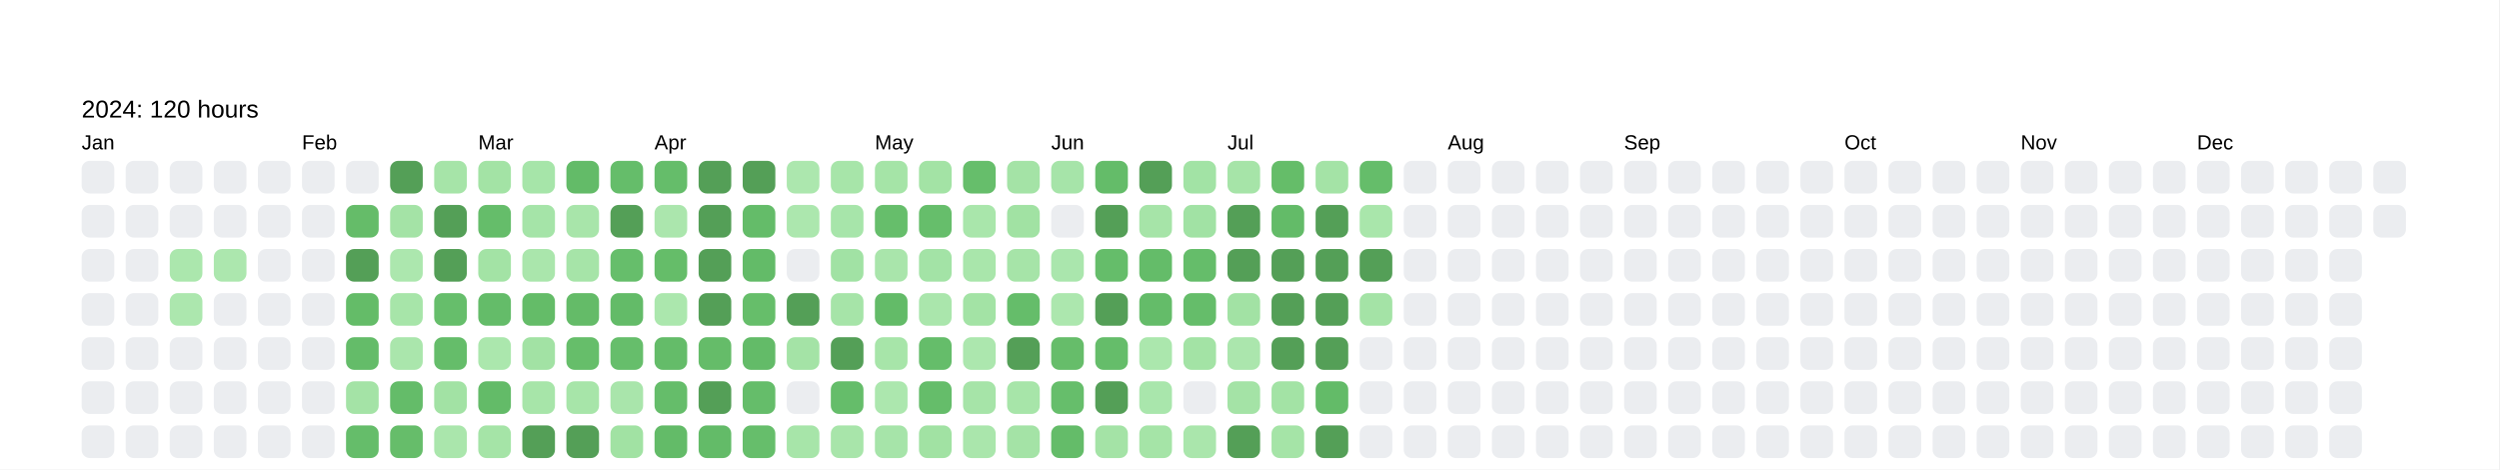
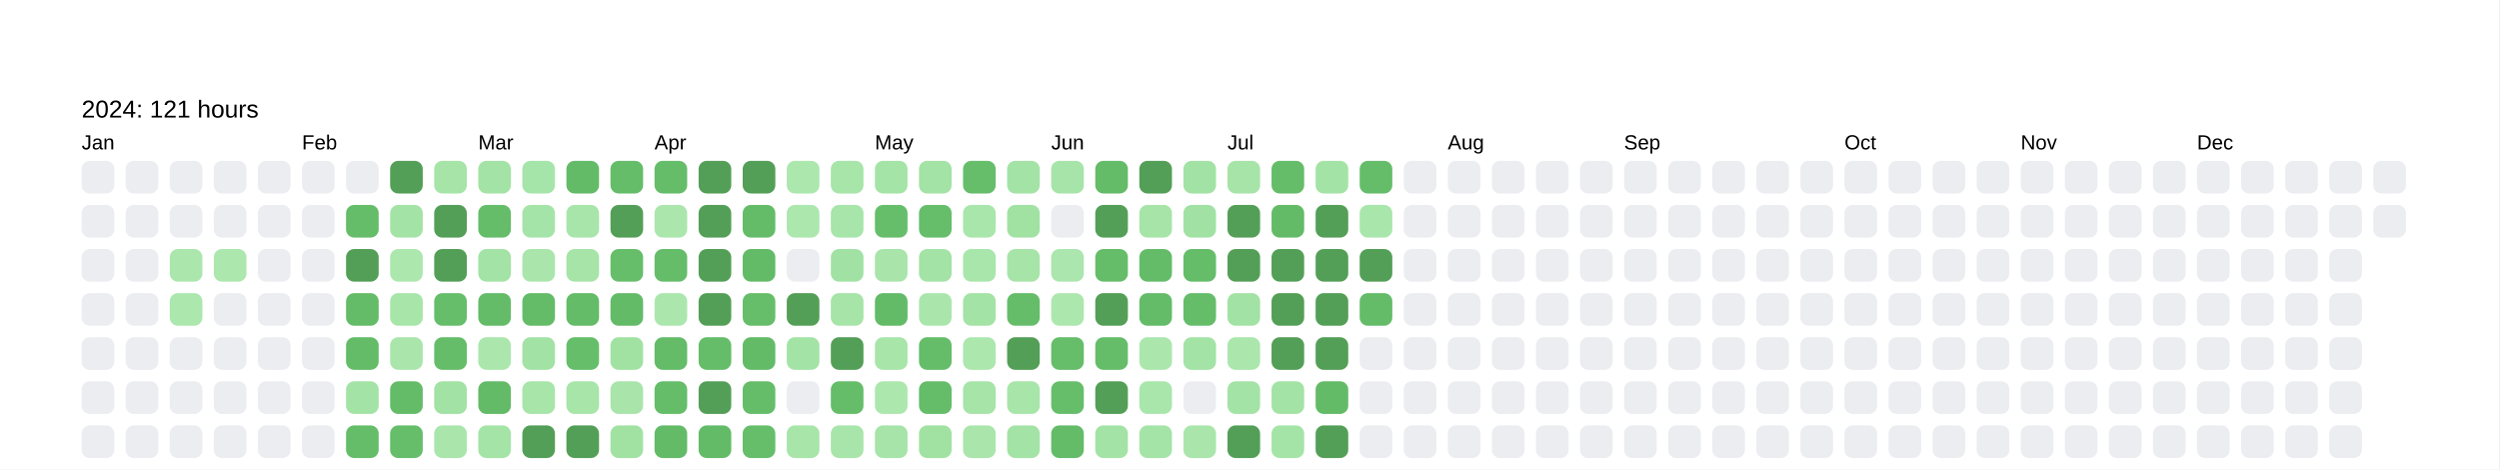
<svg xmlns="http://www.w3.org/2000/svg" baseProfile="full" height="57.5mm" version="1.1" viewBox="0,0,306.2,57.5" width="306.2mm">
  <defs />
  <rect fill="#FFFFFF" height="57.5" width="306.2" x="0" y="0" />
  <text fill="#000000" style="font-size:6px; font-family:Arial; font-weight:bold;" x="10" y="10" />
-   <text fill="#000000" style="font-size:3px; font-family:Arial;" x="10" y="14.4">2024: 120 hours</text>
+   <text fill="#000000" style="font-size:3px; font-family:Arial;" x="10" y="14.4">2024: 121 hours</text>
  <text fill="#000000" style="font-size:2.5px; font-family:Arial" x="10" y="18.3">Jan</text>
  <rect fill="#EBEDF0" height="4" rx="1" ry="1" width="4" x="10" y="19.7" />
  <rect fill="#EBEDF0" height="4" rx="1" ry="1" width="4" x="10" y="25.1" />
  <rect fill="#EBEDF0" height="4" rx="1" ry="1" width="4" x="10" y="30.5" />
  <rect fill="#EBEDF0" height="4" rx="1" ry="1" width="4" x="10" y="35.9" />
  <rect fill="#EBEDF0" height="4" rx="1" ry="1" width="4" x="10" y="41.3" />
  <rect fill="#EBEDF0" height="4" rx="1" ry="1" width="4" x="10" y="46.7" />
  <rect fill="#EBEDF0" height="4" rx="1" ry="1" width="4" x="10" y="52.1" />
  <rect fill="#EBEDF0" height="4" rx="1" ry="1" width="4" x="15.4" y="19.7" />
  <rect fill="#EBEDF0" height="4" rx="1" ry="1" width="4" x="15.4" y="25.1" />
  <rect fill="#EBEDF0" height="4" rx="1" ry="1" width="4" x="15.4" y="30.5" />
  <rect fill="#EBEDF0" height="4" rx="1" ry="1" width="4" x="15.4" y="35.9" />
  <rect fill="#EBEDF0" height="4" rx="1" ry="1" width="4" x="15.4" y="41.3" />
  <rect fill="#EBEDF0" height="4" rx="1" ry="1" width="4" x="15.4" y="46.7" />
  <rect fill="#EBEDF0" height="4" rx="1" ry="1" width="4" x="15.4" y="52.1" />
  <rect fill="#EBEDF0" height="4" rx="1" ry="1" width="4" x="20.8" y="19.7" />
  <rect fill="#EBEDF0" height="4" rx="1" ry="1" width="4" x="20.8" y="25.1" />
  <rect fill="#abe7ad" height="4" rx="1" ry="1" width="4" x="20.8" y="30.5" />
  <rect fill="#ace7ae" height="4" rx="1" ry="1" width="4" x="20.8" y="35.9" />
  <rect fill="#EBEDF0" height="4" rx="1" ry="1" width="4" x="20.8" y="41.3" />
  <rect fill="#EBEDF0" height="4" rx="1" ry="1" width="4" x="20.8" y="46.7" />
  <rect fill="#EBEDF0" height="4" rx="1" ry="1" width="4" x="20.8" y="52.1" />
  <rect fill="#EBEDF0" height="4" rx="1" ry="1" width="4" x="26.2" y="19.7" />
  <rect fill="#EBEDF0" height="4" rx="1" ry="1" width="4" x="26.2" y="25.1" />
  <rect fill="#ace7ae" height="4" rx="1" ry="1" width="4" x="26.2" y="30.5" />
  <rect fill="#EBEDF0" height="4" rx="1" ry="1" width="4" x="26.2" y="35.9" />
  <rect fill="#EBEDF0" height="4" rx="1" ry="1" width="4" x="26.2" y="41.3" />
  <rect fill="#EBEDF0" height="4" rx="1" ry="1" width="4" x="26.2" y="46.7" />
  <rect fill="#EBEDF0" height="4" rx="1" ry="1" width="4" x="26.2" y="52.1" />
  <rect fill="#EBEDF0" height="4" rx="1" ry="1" width="4" x="31.6" y="19.7" />
  <rect fill="#EBEDF0" height="4" rx="1" ry="1" width="4" x="31.6" y="25.1" />
  <rect fill="#EBEDF0" height="4" rx="1" ry="1" width="4" x="31.6" y="30.5" />
  <rect fill="#EBEDF0" height="4" rx="1" ry="1" width="4" x="31.6" y="35.9" />
  <rect fill="#EBEDF0" height="4" rx="1" ry="1" width="4" x="31.6" y="41.3" />
  <rect fill="#EBEDF0" height="4" rx="1" ry="1" width="4" x="31.6" y="46.7" />
  <rect fill="#EBEDF0" height="4" rx="1" ry="1" width="4" x="31.6" y="52.1" />
  <text fill="#000000" style="font-size:2.5px; font-family:Arial" x="37.0" y="18.3">Feb</text>
  <rect fill="#EBEDF0" height="4" rx="1" ry="1" width="4" x="37.0" y="19.7" />
  <rect fill="#EBEDF0" height="4" rx="1" ry="1" width="4" x="37.0" y="25.1" />
  <rect fill="#EBEDF0" height="4" rx="1" ry="1" width="4" x="37.0" y="30.5" />
  <rect fill="#EBEDF0" height="4" rx="1" ry="1" width="4" x="37.0" y="35.9" />
  <rect fill="#EBEDF0" height="4" rx="1" ry="1" width="4" x="37.0" y="41.3" />
  <rect fill="#EBEDF0" height="4" rx="1" ry="1" width="4" x="37.0" y="46.7" />
  <rect fill="#EBEDF0" height="4" rx="1" ry="1" width="4" x="37.0" y="52.1" />
  <rect fill="#EBEDF0" height="4" rx="1" ry="1" width="4" x="42.4" y="19.7" />
  <rect fill="#65bc69" height="4" rx="1" ry="1" width="4" x="42.4" y="25.1" />
  <rect fill="#549F57" height="4" rx="1" ry="1" width="4" x="42.4" y="30.5" />
  <rect fill="#64bc68" height="4" rx="1" ry="1" width="4" x="42.4" y="35.9" />
  <rect fill="#64bc69" height="4" rx="1" ry="1" width="4" x="42.4" y="41.3" />
  <rect fill="#a4e3a6" height="4" rx="1" ry="1" width="4" x="42.4" y="46.7" />
  <rect fill="#65bd6a" height="4" rx="1" ry="1" width="4" x="42.4" y="52.1" />
  <rect fill="#549F57" height="4" rx="1" ry="1" width="4" x="47.8" y="19.7" />
  <rect fill="#a4e3a6" height="4" rx="1" ry="1" width="4" x="47.8" y="25.1" />
  <rect fill="#ace7ae" height="4" rx="1" ry="1" width="4" x="47.8" y="30.5" />
  <rect fill="#a7e5a9" height="4" rx="1" ry="1" width="4" x="47.8" y="35.9" />
  <rect fill="#aae6ac" height="4" rx="1" ry="1" width="4" x="47.8" y="41.3" />
  <rect fill="#64bc69" height="4" rx="1" ry="1" width="4" x="47.8" y="46.7" />
  <rect fill="#66bd6a" height="4" rx="1" ry="1" width="4" x="47.8" y="52.1" />
  <rect fill="#a6e4a8" height="4" rx="1" ry="1" width="4" x="53.2" y="19.7" />
  <rect fill="#549F57" height="4" rx="1" ry="1" width="4" x="53.2" y="25.1" />
  <rect fill="#549F57" height="4" rx="1" ry="1" width="4" x="53.2" y="30.5" />
  <rect fill="#66be6b" height="4" rx="1" ry="1" width="4" x="53.2" y="35.9" />
  <rect fill="#65bd6a" height="4" rx="1" ry="1" width="4" x="53.2" y="41.3" />
  <rect fill="#a2e2a4" height="4" rx="1" ry="1" width="4" x="53.2" y="46.7" />
  <rect fill="#aae6ac" height="4" rx="1" ry="1" width="4" x="53.2" y="52.1" />
  <text fill="#000000" style="font-size:2.5px; font-family:Arial" x="58.6" y="18.3">Mar</text>
  <rect fill="#a3e3a5" height="4" rx="1" ry="1" width="4" x="58.6" y="19.7" />
  <rect fill="#65bd6a" height="4" rx="1" ry="1" width="4" x="58.6" y="25.1" />
  <rect fill="#a3e3a5" height="4" rx="1" ry="1" width="4" x="58.6" y="30.5" />
  <rect fill="#64bc69" height="4" rx="1" ry="1" width="4" x="58.6" y="35.9" />
  <rect fill="#abe7ad" height="4" rx="1" ry="1" width="4" x="58.6" y="41.3" />
  <rect fill="#63bb68" height="4" rx="1" ry="1" width="4" x="58.6" y="46.7" />
  <rect fill="#a5e4a7" height="4" rx="1" ry="1" width="4" x="58.6" y="52.1" />
  <rect fill="#a6e5a9" height="4" rx="1" ry="1" width="4" x="64" y="19.7" />
  <rect fill="#a5e4a8" height="4" rx="1" ry="1" width="4" x="64" y="25.1" />
  <rect fill="#aae6ac" height="4" rx="1" ry="1" width="4" x="64" y="30.5" />
  <rect fill="#64bc68" height="4" rx="1" ry="1" width="4" x="64" y="35.9" />
  <rect fill="#a2e2a4" height="4" rx="1" ry="1" width="4" x="64" y="41.3" />
  <rect fill="#a7e5a9" height="4" rx="1" ry="1" width="4" x="64" y="46.7" />
  <rect fill="#549F57" height="4" rx="1" ry="1" width="4" x="64" y="52.1" />
  <rect fill="#63bb68" height="4" rx="1" ry="1" width="4" x="69.4" y="19.7" />
  <rect fill="#a8e5aa" height="4" rx="1" ry="1" width="4" x="69.4" y="25.1" />
  <rect fill="#a6e4a8" height="4" rx="1" ry="1" width="4" x="69.4" y="30.5" />
  <rect fill="#64bb68" height="4" rx="1" ry="1" width="4" x="69.4" y="35.9" />
  <rect fill="#66be6a" height="4" rx="1" ry="1" width="4" x="69.4" y="41.3" />
  <rect fill="#a7e5a9" height="4" rx="1" ry="1" width="4" x="69.4" y="46.7" />
  <rect fill="#549F57" height="4" rx="1" ry="1" width="4" x="69.4" y="52.1" />
  <rect fill="#65bd6a" height="4" rx="1" ry="1" width="4" x="74.8" y="19.7" />
  <rect fill="#549F57" height="4" rx="1" ry="1" width="4" x="74.8" y="25.1" />
  <rect fill="#66be6b" height="4" rx="1" ry="1" width="4" x="74.8" y="30.5" />
  <rect fill="#63bb68" height="4" rx="1" ry="1" width="4" x="74.8" y="35.9" />
-   <rect fill="#66be6b" height="4" rx="1" ry="1" width="4" x="74.8" y="41.3" />
+   <rect fill="#a1e2a3" height="4" rx="1" ry="1" width="4" x="74.8" y="41.3" />
  <rect fill="#a9e5ab" height="4" rx="1" ry="1" width="4" x="74.8" y="46.7" />
  <rect fill="#a1e2a3" height="4" rx="1" ry="1" width="4" x="74.8" y="52.1" />
  <text fill="#000000" style="font-size:2.5px; font-family:Arial" x="80.2" y="18.3">Apr</text>
  <rect fill="#65bd6a" height="4" rx="1" ry="1" width="4" x="80.2" y="19.7" />
  <rect fill="#abe6ad" height="4" rx="1" ry="1" width="4" x="80.2" y="25.1" />
  <rect fill="#65bd69" height="4" rx="1" ry="1" width="4" x="80.2" y="30.5" />
  <rect fill="#abe7ad" height="4" rx="1" ry="1" width="4" x="80.2" y="35.9" />
  <rect fill="#64bc69" height="4" rx="1" ry="1" width="4" x="80.2" y="41.3" />
  <rect fill="#65bd6a" height="4" rx="1" ry="1" width="4" x="80.2" y="46.7" />
  <rect fill="#63bb68" height="4" rx="1" ry="1" width="4" x="80.2" y="52.1" />
  <rect fill="#549F57" height="4" rx="1" ry="1" width="4" x="85.6" y="19.7" />
  <rect fill="#549F57" height="4" rx="1" ry="1" width="4" x="85.6" y="25.1" />
  <rect fill="#549F57" height="4" rx="1" ry="1" width="4" x="85.6" y="30.5" />
  <rect fill="#549F57" height="4" rx="1" ry="1" width="4" x="85.6" y="35.9" />
  <rect fill="#65bc69" height="4" rx="1" ry="1" width="4" x="85.6" y="41.3" />
  <rect fill="#549F57" height="4" rx="1" ry="1" width="4" x="85.6" y="46.7" />
  <rect fill="#63bb68" height="4" rx="1" ry="1" width="4" x="85.6" y="52.1" />
  <rect fill="#549F57" height="4" rx="1" ry="1" width="4" x="91" y="19.7" />
  <rect fill="#64bc69" height="4" rx="1" ry="1" width="4" x="91" y="25.1" />
  <rect fill="#63bb68" height="4" rx="1" ry="1" width="4" x="91" y="30.5" />
  <rect fill="#66be6a" height="4" rx="1" ry="1" width="4" x="91" y="35.9" />
  <rect fill="#63bb68" height="4" rx="1" ry="1" width="4" x="91" y="41.3" />
  <rect fill="#65bd6a" height="4" rx="1" ry="1" width="4" x="91" y="46.7" />
  <rect fill="#66be6b" height="4" rx="1" ry="1" width="4" x="91" y="52.1" />
  <rect fill="#ace7ae" height="4" rx="1" ry="1" width="4" x="96.4" y="19.7" />
  <rect fill="#ace7ae" height="4" rx="1" ry="1" width="4" x="96.4" y="25.1" />
  <rect fill="#EBEDF0" height="4" rx="1" ry="1" width="4" x="96.4" y="30.5" />
  <rect fill="#549F57" height="4" rx="1" ry="1" width="4" x="96.4" y="35.9" />
  <rect fill="#a4e3a6" height="4" rx="1" ry="1" width="4" x="96.4" y="41.3" />
  <rect fill="#EBEDF0" height="4" rx="1" ry="1" width="4" x="96.4" y="46.7" />
  <rect fill="#a7e5a9" height="4" rx="1" ry="1" width="4" x="96.4" y="52.1" />
  <rect fill="#a7e5a9" height="4" rx="1" ry="1" width="4" x="101.8" y="19.7" />
  <rect fill="#a7e5aa" height="4" rx="1" ry="1" width="4" x="101.8" y="25.1" />
  <rect fill="#a1e2a4" height="4" rx="1" ry="1" width="4" x="101.8" y="30.5" />
  <rect fill="#a6e4a8" height="4" rx="1" ry="1" width="4" x="101.8" y="35.9" />
  <rect fill="#549F57" height="4" rx="1" ry="1" width="4" x="101.8" y="41.3" />
  <rect fill="#65bd6a" height="4" rx="1" ry="1" width="4" x="101.8" y="46.7" />
  <rect fill="#a8e5aa" height="4" rx="1" ry="1" width="4" x="101.8" y="52.1" />
  <text fill="#000000" style="font-size:2.5px; font-family:Arial" x="107.2" y="18.3">May</text>
  <rect fill="#a5e4a7" height="4" rx="1" ry="1" width="4" x="107.2" y="19.7" />
  <rect fill="#66be6b" height="4" rx="1" ry="1" width="4" x="107.2" y="25.1" />
  <rect fill="#a9e5ab" height="4" rx="1" ry="1" width="4" x="107.2" y="30.5" />
  <rect fill="#63bb68" height="4" rx="1" ry="1" width="4" x="107.2" y="35.9" />
  <rect fill="#a7e5a9" height="4" rx="1" ry="1" width="4" x="107.2" y="41.3" />
  <rect fill="#ace7ae" height="4" rx="1" ry="1" width="4" x="107.2" y="46.7" />
  <rect fill="#a6e4a9" height="4" rx="1" ry="1" width="4" x="107.2" y="52.1" />
  <rect fill="#a3e3a5" height="4" rx="1" ry="1" width="4" x="112.6" y="19.7" />
  <rect fill="#66be6b" height="4" rx="1" ry="1" width="4" x="112.6" y="25.1" />
  <rect fill="#a3e3a6" height="4" rx="1" ry="1" width="4" x="112.6" y="30.5" />
  <rect fill="#aae6ac" height="4" rx="1" ry="1" width="4" x="112.6" y="35.9" />
  <rect fill="#65bd6a" height="4" rx="1" ry="1" width="4" x="112.6" y="41.3" />
  <rect fill="#65bd6a" height="4" rx="1" ry="1" width="4" x="112.6" y="46.7" />
  <rect fill="#a1e2a3" height="4" rx="1" ry="1" width="4" x="112.6" y="52.1" />
  <rect fill="#66be6b" height="4" rx="1" ry="1" width="4" x="118" y="19.7" />
  <rect fill="#a9e6ab" height="4" rx="1" ry="1" width="4" x="118" y="25.1" />
  <rect fill="#a9e6ab" height="4" rx="1" ry="1" width="4" x="118" y="30.5" />
  <rect fill="#a3e3a5" height="4" rx="1" ry="1" width="4" x="118" y="35.9" />
  <rect fill="#ace7ae" height="4" rx="1" ry="1" width="4" x="118" y="41.3" />
  <rect fill="#a6e4a8" height="4" rx="1" ry="1" width="4" x="118" y="46.7" />
  <rect fill="#aae6ac" height="4" rx="1" ry="1" width="4" x="118" y="52.1" />
  <rect fill="#a4e3a6" height="4" rx="1" ry="1" width="4" x="123.4" y="19.7" />
  <rect fill="#a1e2a3" height="4" rx="1" ry="1" width="4" x="123.4" y="25.1" />
  <rect fill="#a6e4a8" height="4" rx="1" ry="1" width="4" x="123.4" y="30.5" />
  <rect fill="#65bd6a" height="4" rx="1" ry="1" width="4" x="123.4" y="35.9" />
  <rect fill="#549F57" height="4" rx="1" ry="1" width="4" x="123.4" y="41.3" />
  <rect fill="#a7e5a9" height="4" rx="1" ry="1" width="4" x="123.4" y="46.7" />
  <rect fill="#a4e3a6" height="4" rx="1" ry="1" width="4" x="123.4" y="52.1" />
  <text fill="#000000" style="font-size:2.5px; font-family:Arial" x="128.8" y="18.3">Jun</text>
  <rect fill="#a6e4a9" height="4" rx="1" ry="1" width="4" x="128.8" y="19.7" />
  <rect fill="#EBEDF0" height="4" rx="1" ry="1" width="4" x="128.8" y="25.1" />
  <rect fill="#aae6ad" height="4" rx="1" ry="1" width="4" x="128.8" y="30.5" />
  <rect fill="#ace7ae" height="4" rx="1" ry="1" width="4" x="128.8" y="35.9" />
  <rect fill="#66bd6a" height="4" rx="1" ry="1" width="4" x="128.8" y="41.3" />
  <rect fill="#66be6b" height="4" rx="1" ry="1" width="4" x="128.8" y="46.7" />
  <rect fill="#64bc69" height="4" rx="1" ry="1" width="4" x="128.8" y="52.1" />
  <rect fill="#64bc69" height="4" rx="1" ry="1" width="4" x="134.2" y="19.7" />
  <rect fill="#549F57" height="4" rx="1" ry="1" width="4" x="134.2" y="25.1" />
  <rect fill="#65bd6a" height="4" rx="1" ry="1" width="4" x="134.2" y="30.5" />
  <rect fill="#549F57" height="4" rx="1" ry="1" width="4" x="134.2" y="35.9" />
  <rect fill="#65bd6a" height="4" rx="1" ry="1" width="4" x="134.2" y="41.3" />
  <rect fill="#549F57" height="4" rx="1" ry="1" width="4" x="134.2" y="46.7" />
  <rect fill="#a4e3a6" height="4" rx="1" ry="1" width="4" x="134.2" y="52.1" />
  <rect fill="#549F57" height="4" rx="1" ry="1" width="4" x="139.6" y="19.7" />
  <rect fill="#a6e4a8" height="4" rx="1" ry="1" width="4" x="139.6" y="25.1" />
  <rect fill="#64bc69" height="4" rx="1" ry="1" width="4" x="139.6" y="30.5" />
  <rect fill="#64bc69" height="4" rx="1" ry="1" width="4" x="139.6" y="35.9" />
  <rect fill="#abe7ad" height="4" rx="1" ry="1" width="4" x="139.6" y="41.3" />
  <rect fill="#a9e6ac" height="4" rx="1" ry="1" width="4" x="139.6" y="46.7" />
  <rect fill="#a5e4a7" height="4" rx="1" ry="1" width="4" x="139.6" y="52.1" />
  <rect fill="#a2e3a5" height="4" rx="1" ry="1" width="4" x="145" y="19.7" />
  <rect fill="#a1e2a4" height="4" rx="1" ry="1" width="4" x="145" y="25.1" />
  <rect fill="#65bd6a" height="4" rx="1" ry="1" width="4" x="145" y="30.5" />
  <rect fill="#65bd6a" height="4" rx="1" ry="1" width="4" x="145" y="35.9" />
  <rect fill="#a3e3a5" height="4" rx="1" ry="1" width="4" x="145" y="41.3" />
  <rect fill="#EBEDF0" height="4" rx="1" ry="1" width="4" x="145" y="46.7" />
  <rect fill="#aae6ac" height="4" rx="1" ry="1" width="4" x="145" y="52.1" />
  <text fill="#000000" style="font-size:2.5px; font-family:Arial" x="150.4" y="18.3">Jul</text>
  <rect fill="#a6e4a8" height="4" rx="1" ry="1" width="4" x="150.4" y="19.7" />
  <rect fill="#549F57" height="4" rx="1" ry="1" width="4" x="150.4" y="25.1" />
  <rect fill="#549F57" height="4" rx="1" ry="1" width="4" x="150.4" y="30.5" />
  <rect fill="#a2e2a4" height="4" rx="1" ry="1" width="4" x="150.4" y="35.9" />
  <rect fill="#abe6ad" height="4" rx="1" ry="1" width="4" x="150.4" y="41.3" />
  <rect fill="#a4e3a6" height="4" rx="1" ry="1" width="4" x="150.4" y="46.7" />
  <rect fill="#549F57" height="4" rx="1" ry="1" width="4" x="150.4" y="52.1" />
  <rect fill="#65bd69" height="4" rx="1" ry="1" width="4" x="155.8" y="19.7" />
  <rect fill="#63bb68" height="4" rx="1" ry="1" width="4" x="155.8" y="25.1" />
  <rect fill="#549F57" height="4" rx="1" ry="1" width="4" x="155.8" y="30.5" />
  <rect fill="#549F57" height="4" rx="1" ry="1" width="4" x="155.8" y="35.9" />
  <rect fill="#549F57" height="4" rx="1" ry="1" width="4" x="155.8" y="41.3" />
  <rect fill="#a3e3a5" height="4" rx="1" ry="1" width="4" x="155.8" y="46.7" />
  <rect fill="#a5e4a7" height="4" rx="1" ry="1" width="4" x="155.8" y="52.1" />
  <rect fill="#a4e3a6" height="4" rx="1" ry="1" width="4" x="161.2" y="19.7" />
  <rect fill="#549F57" height="4" rx="1" ry="1" width="4" x="161.2" y="25.1" />
  <rect fill="#549F57" height="4" rx="1" ry="1" width="4" x="161.2" y="30.5" />
  <rect fill="#549F57" height="4" rx="1" ry="1" width="4" x="161.2" y="35.9" />
  <rect fill="#549F57" height="4" rx="1" ry="1" width="4" x="161.2" y="41.3" />
  <rect fill="#63bb68" height="4" rx="1" ry="1" width="4" x="161.2" y="46.7" />
  <rect fill="#549F57" height="4" rx="1" ry="1" width="4" x="161.2" y="52.1" />
  <rect fill="#65bd6a" height="4" rx="1" ry="1" width="4" x="166.6" y="19.7" />
  <rect fill="#a9e6ab" height="4" rx="1" ry="1" width="4" x="166.6" y="25.1" />
  <rect fill="#549F57" height="4" rx="1" ry="1" width="4" x="166.6" y="30.5" />
-   <rect fill="#a4e3a6" height="4" rx="1" ry="1" width="4" x="166.6" y="35.9" />
+   <rect fill="#64bc69" height="4" rx="1" ry="1" width="4" x="166.6" y="35.9" />
  <rect fill="#EBEDF0" height="4" rx="1" ry="1" width="4" x="166.6" y="41.3" />
  <rect fill="#EBEDF0" height="4" rx="1" ry="1" width="4" x="166.6" y="46.7" />
  <rect fill="#EBEDF0" height="4" rx="1" ry="1" width="4" x="166.6" y="52.1" />
  <rect fill="#EBEDF0" height="4" rx="1" ry="1" width="4" x="172" y="19.7" />
  <rect fill="#EBEDF0" height="4" rx="1" ry="1" width="4" x="172" y="25.1" />
  <rect fill="#EBEDF0" height="4" rx="1" ry="1" width="4" x="172" y="30.5" />
  <rect fill="#EBEDF0" height="4" rx="1" ry="1" width="4" x="172" y="35.9" />
  <rect fill="#EBEDF0" height="4" rx="1" ry="1" width="4" x="172" y="41.3" />
  <rect fill="#EBEDF0" height="4" rx="1" ry="1" width="4" x="172" y="46.7" />
  <rect fill="#EBEDF0" height="4" rx="1" ry="1" width="4" x="172" y="52.1" />
  <text fill="#000000" style="font-size:2.5px; font-family:Arial" x="177.4" y="18.3">Aug</text>
  <rect fill="#EBEDF0" height="4" rx="1" ry="1" width="4" x="177.4" y="19.7" />
  <rect fill="#EBEDF0" height="4" rx="1" ry="1" width="4" x="177.4" y="25.1" />
  <rect fill="#EBEDF0" height="4" rx="1" ry="1" width="4" x="177.4" y="30.5" />
  <rect fill="#EBEDF0" height="4" rx="1" ry="1" width="4" x="177.4" y="35.9" />
  <rect fill="#EBEDF0" height="4" rx="1" ry="1" width="4" x="177.4" y="41.3" />
  <rect fill="#EBEDF0" height="4" rx="1" ry="1" width="4" x="177.4" y="46.7" />
  <rect fill="#EBEDF0" height="4" rx="1" ry="1" width="4" x="177.4" y="52.1" />
  <rect fill="#EBEDF0" height="4" rx="1" ry="1" width="4" x="182.8" y="19.7" />
  <rect fill="#EBEDF0" height="4" rx="1" ry="1" width="4" x="182.8" y="25.1" />
  <rect fill="#EBEDF0" height="4" rx="1" ry="1" width="4" x="182.8" y="30.5" />
  <rect fill="#EBEDF0" height="4" rx="1" ry="1" width="4" x="182.8" y="35.9" />
  <rect fill="#EBEDF0" height="4" rx="1" ry="1" width="4" x="182.8" y="41.3" />
  <rect fill="#EBEDF0" height="4" rx="1" ry="1" width="4" x="182.8" y="46.7" />
  <rect fill="#EBEDF0" height="4" rx="1" ry="1" width="4" x="182.8" y="52.1" />
  <rect fill="#EBEDF0" height="4" rx="1" ry="1" width="4" x="188.2" y="19.7" />
  <rect fill="#EBEDF0" height="4" rx="1" ry="1" width="4" x="188.2" y="25.1" />
  <rect fill="#EBEDF0" height="4" rx="1" ry="1" width="4" x="188.2" y="30.5" />
  <rect fill="#EBEDF0" height="4" rx="1" ry="1" width="4" x="188.2" y="35.9" />
  <rect fill="#EBEDF0" height="4" rx="1" ry="1" width="4" x="188.2" y="41.3" />
  <rect fill="#EBEDF0" height="4" rx="1" ry="1" width="4" x="188.2" y="46.7" />
  <rect fill="#EBEDF0" height="4" rx="1" ry="1" width="4" x="188.2" y="52.1" />
  <rect fill="#EBEDF0" height="4" rx="1" ry="1" width="4" x="193.6" y="19.7" />
  <rect fill="#EBEDF0" height="4" rx="1" ry="1" width="4" x="193.6" y="25.1" />
  <rect fill="#EBEDF0" height="4" rx="1" ry="1" width="4" x="193.6" y="30.5" />
  <rect fill="#EBEDF0" height="4" rx="1" ry="1" width="4" x="193.6" y="35.9" />
  <rect fill="#EBEDF0" height="4" rx="1" ry="1" width="4" x="193.6" y="41.3" />
  <rect fill="#EBEDF0" height="4" rx="1" ry="1" width="4" x="193.6" y="46.7" />
  <rect fill="#EBEDF0" height="4" rx="1" ry="1" width="4" x="193.6" y="52.1" />
  <text fill="#000000" style="font-size:2.5px; font-family:Arial" x="199" y="18.3">Sep</text>
  <rect fill="#EBEDF0" height="4" rx="1" ry="1" width="4" x="199" y="19.7" />
  <rect fill="#EBEDF0" height="4" rx="1" ry="1" width="4" x="199" y="25.1" />
  <rect fill="#EBEDF0" height="4" rx="1" ry="1" width="4" x="199" y="30.5" />
  <rect fill="#EBEDF0" height="4" rx="1" ry="1" width="4" x="199" y="35.9" />
  <rect fill="#EBEDF0" height="4" rx="1" ry="1" width="4" x="199" y="41.3" />
  <rect fill="#EBEDF0" height="4" rx="1" ry="1" width="4" x="199" y="46.7" />
  <rect fill="#EBEDF0" height="4" rx="1" ry="1" width="4" x="199" y="52.1" />
  <rect fill="#EBEDF0" height="4" rx="1" ry="1" width="4" x="204.4" y="19.7" />
  <rect fill="#EBEDF0" height="4" rx="1" ry="1" width="4" x="204.4" y="25.1" />
  <rect fill="#EBEDF0" height="4" rx="1" ry="1" width="4" x="204.4" y="30.5" />
  <rect fill="#EBEDF0" height="4" rx="1" ry="1" width="4" x="204.4" y="35.9" />
  <rect fill="#EBEDF0" height="4" rx="1" ry="1" width="4" x="204.4" y="41.3" />
  <rect fill="#EBEDF0" height="4" rx="1" ry="1" width="4" x="204.4" y="46.7" />
  <rect fill="#EBEDF0" height="4" rx="1" ry="1" width="4" x="204.4" y="52.1" />
  <rect fill="#EBEDF0" height="4" rx="1" ry="1" width="4" x="209.8" y="19.7" />
  <rect fill="#EBEDF0" height="4" rx="1" ry="1" width="4" x="209.8" y="25.1" />
  <rect fill="#EBEDF0" height="4" rx="1" ry="1" width="4" x="209.8" y="30.5" />
  <rect fill="#EBEDF0" height="4" rx="1" ry="1" width="4" x="209.8" y="35.9" />
  <rect fill="#EBEDF0" height="4" rx="1" ry="1" width="4" x="209.8" y="41.3" />
  <rect fill="#EBEDF0" height="4" rx="1" ry="1" width="4" x="209.8" y="46.7" />
  <rect fill="#EBEDF0" height="4" rx="1" ry="1" width="4" x="209.8" y="52.1" />
  <rect fill="#EBEDF0" height="4" rx="1" ry="1" width="4" x="215.2" y="19.7" />
  <rect fill="#EBEDF0" height="4" rx="1" ry="1" width="4" x="215.2" y="25.1" />
  <rect fill="#EBEDF0" height="4" rx="1" ry="1" width="4" x="215.2" y="30.5" />
  <rect fill="#EBEDF0" height="4" rx="1" ry="1" width="4" x="215.2" y="35.9" />
  <rect fill="#EBEDF0" height="4" rx="1" ry="1" width="4" x="215.2" y="41.3" />
  <rect fill="#EBEDF0" height="4" rx="1" ry="1" width="4" x="215.2" y="46.7" />
  <rect fill="#EBEDF0" height="4" rx="1" ry="1" width="4" x="215.2" y="52.1" />
  <rect fill="#EBEDF0" height="4" rx="1" ry="1" width="4" x="220.6" y="19.7" />
  <rect fill="#EBEDF0" height="4" rx="1" ry="1" width="4" x="220.6" y="25.1" />
  <rect fill="#EBEDF0" height="4" rx="1" ry="1" width="4" x="220.6" y="30.5" />
  <rect fill="#EBEDF0" height="4" rx="1" ry="1" width="4" x="220.6" y="35.9" />
  <rect fill="#EBEDF0" height="4" rx="1" ry="1" width="4" x="220.6" y="41.3" />
  <rect fill="#EBEDF0" height="4" rx="1" ry="1" width="4" x="220.6" y="46.7" />
  <rect fill="#EBEDF0" height="4" rx="1" ry="1" width="4" x="220.6" y="52.1" />
  <text fill="#000000" style="font-size:2.5px; font-family:Arial" x="226" y="18.3">Oct</text>
  <rect fill="#EBEDF0" height="4" rx="1" ry="1" width="4" x="226" y="19.7" />
  <rect fill="#EBEDF0" height="4" rx="1" ry="1" width="4" x="226" y="25.1" />
  <rect fill="#EBEDF0" height="4" rx="1" ry="1" width="4" x="226" y="30.5" />
  <rect fill="#EBEDF0" height="4" rx="1" ry="1" width="4" x="226" y="35.9" />
  <rect fill="#EBEDF0" height="4" rx="1" ry="1" width="4" x="226" y="41.3" />
  <rect fill="#EBEDF0" height="4" rx="1" ry="1" width="4" x="226" y="46.7" />
  <rect fill="#EBEDF0" height="4" rx="1" ry="1" width="4" x="226" y="52.1" />
  <rect fill="#EBEDF0" height="4" rx="1" ry="1" width="4" x="231.4" y="19.7" />
  <rect fill="#EBEDF0" height="4" rx="1" ry="1" width="4" x="231.4" y="25.1" />
  <rect fill="#EBEDF0" height="4" rx="1" ry="1" width="4" x="231.4" y="30.5" />
  <rect fill="#EBEDF0" height="4" rx="1" ry="1" width="4" x="231.4" y="35.9" />
  <rect fill="#EBEDF0" height="4" rx="1" ry="1" width="4" x="231.4" y="41.3" />
  <rect fill="#EBEDF0" height="4" rx="1" ry="1" width="4" x="231.4" y="46.7" />
  <rect fill="#EBEDF0" height="4" rx="1" ry="1" width="4" x="231.4" y="52.1" />
  <rect fill="#EBEDF0" height="4" rx="1" ry="1" width="4" x="236.8" y="19.7" />
  <rect fill="#EBEDF0" height="4" rx="1" ry="1" width="4" x="236.8" y="25.1" />
  <rect fill="#EBEDF0" height="4" rx="1" ry="1" width="4" x="236.8" y="30.5" />
  <rect fill="#EBEDF0" height="4" rx="1" ry="1" width="4" x="236.8" y="35.9" />
  <rect fill="#EBEDF0" height="4" rx="1" ry="1" width="4" x="236.8" y="41.3" />
  <rect fill="#EBEDF0" height="4" rx="1" ry="1" width="4" x="236.8" y="46.7" />
  <rect fill="#EBEDF0" height="4" rx="1" ry="1" width="4" x="236.8" y="52.1" />
  <rect fill="#EBEDF0" height="4" rx="1" ry="1" width="4" x="242.2" y="19.7" />
  <rect fill="#EBEDF0" height="4" rx="1" ry="1" width="4" x="242.2" y="25.1" />
  <rect fill="#EBEDF0" height="4" rx="1" ry="1" width="4" x="242.2" y="30.5" />
  <rect fill="#EBEDF0" height="4" rx="1" ry="1" width="4" x="242.2" y="35.9" />
  <rect fill="#EBEDF0" height="4" rx="1" ry="1" width="4" x="242.2" y="41.3" />
  <rect fill="#EBEDF0" height="4" rx="1" ry="1" width="4" x="242.2" y="46.7" />
  <rect fill="#EBEDF0" height="4" rx="1" ry="1" width="4" x="242.2" y="52.1" />
  <text fill="#000000" style="font-size:2.5px; font-family:Arial" x="247.6" y="18.3">Nov</text>
  <rect fill="#EBEDF0" height="4" rx="1" ry="1" width="4" x="247.6" y="19.7" />
  <rect fill="#EBEDF0" height="4" rx="1" ry="1" width="4" x="247.6" y="25.1" />
  <rect fill="#EBEDF0" height="4" rx="1" ry="1" width="4" x="247.6" y="30.5" />
  <rect fill="#EBEDF0" height="4" rx="1" ry="1" width="4" x="247.6" y="35.9" />
  <rect fill="#EBEDF0" height="4" rx="1" ry="1" width="4" x="247.6" y="41.3" />
  <rect fill="#EBEDF0" height="4" rx="1" ry="1" width="4" x="247.6" y="46.7" />
  <rect fill="#EBEDF0" height="4" rx="1" ry="1" width="4" x="247.6" y="52.1" />
  <rect fill="#EBEDF0" height="4" rx="1" ry="1" width="4" x="253" y="19.7" />
  <rect fill="#EBEDF0" height="4" rx="1" ry="1" width="4" x="253" y="25.1" />
  <rect fill="#EBEDF0" height="4" rx="1" ry="1" width="4" x="253" y="30.5" />
  <rect fill="#EBEDF0" height="4" rx="1" ry="1" width="4" x="253" y="35.9" />
  <rect fill="#EBEDF0" height="4" rx="1" ry="1" width="4" x="253" y="41.3" />
  <rect fill="#EBEDF0" height="4" rx="1" ry="1" width="4" x="253" y="46.7" />
  <rect fill="#EBEDF0" height="4" rx="1" ry="1" width="4" x="253" y="52.1" />
  <rect fill="#EBEDF0" height="4" rx="1" ry="1" width="4" x="258.4" y="19.7" />
  <rect fill="#EBEDF0" height="4" rx="1" ry="1" width="4" x="258.4" y="25.1" />
  <rect fill="#EBEDF0" height="4" rx="1" ry="1" width="4" x="258.4" y="30.5" />
  <rect fill="#EBEDF0" height="4" rx="1" ry="1" width="4" x="258.4" y="35.9" />
  <rect fill="#EBEDF0" height="4" rx="1" ry="1" width="4" x="258.4" y="41.3" />
  <rect fill="#EBEDF0" height="4" rx="1" ry="1" width="4" x="258.4" y="46.7" />
  <rect fill="#EBEDF0" height="4" rx="1" ry="1" width="4" x="258.4" y="52.1" />
  <rect fill="#EBEDF0" height="4" rx="1" ry="1" width="4" x="263.8" y="19.7" />
  <rect fill="#EBEDF0" height="4" rx="1" ry="1" width="4" x="263.8" y="25.1" />
  <rect fill="#EBEDF0" height="4" rx="1" ry="1" width="4" x="263.8" y="30.5" />
  <rect fill="#EBEDF0" height="4" rx="1" ry="1" width="4" x="263.8" y="35.9" />
  <rect fill="#EBEDF0" height="4" rx="1" ry="1" width="4" x="263.8" y="41.3" />
  <rect fill="#EBEDF0" height="4" rx="1" ry="1" width="4" x="263.8" y="46.7" />
  <rect fill="#EBEDF0" height="4" rx="1" ry="1" width="4" x="263.8" y="52.1" />
  <text fill="#000000" style="font-size:2.5px; font-family:Arial" x="269.2" y="18.3">Dec</text>
  <rect fill="#EBEDF0" height="4" rx="1" ry="1" width="4" x="269.2" y="19.7" />
  <rect fill="#EBEDF0" height="4" rx="1" ry="1" width="4" x="269.2" y="25.1" />
  <rect fill="#EBEDF0" height="4" rx="1" ry="1" width="4" x="269.2" y="30.5" />
  <rect fill="#EBEDF0" height="4" rx="1" ry="1" width="4" x="269.2" y="35.9" />
  <rect fill="#EBEDF0" height="4" rx="1" ry="1" width="4" x="269.2" y="41.3" />
  <rect fill="#EBEDF0" height="4" rx="1" ry="1" width="4" x="269.2" y="46.7" />
  <rect fill="#EBEDF0" height="4" rx="1" ry="1" width="4" x="269.2" y="52.1" />
  <rect fill="#EBEDF0" height="4" rx="1" ry="1" width="4" x="274.6" y="19.7" />
  <rect fill="#EBEDF0" height="4" rx="1" ry="1" width="4" x="274.6" y="25.1" />
  <rect fill="#EBEDF0" height="4" rx="1" ry="1" width="4" x="274.6" y="30.5" />
  <rect fill="#EBEDF0" height="4" rx="1" ry="1" width="4" x="274.6" y="35.9" />
  <rect fill="#EBEDF0" height="4" rx="1" ry="1" width="4" x="274.6" y="41.3" />
  <rect fill="#EBEDF0" height="4" rx="1" ry="1" width="4" x="274.6" y="46.7" />
  <rect fill="#EBEDF0" height="4" rx="1" ry="1" width="4" x="274.6" y="52.1" />
  <rect fill="#EBEDF0" height="4" rx="1" ry="1" width="4" x="280" y="19.7" />
  <rect fill="#EBEDF0" height="4" rx="1" ry="1" width="4" x="280" y="25.1" />
  <rect fill="#EBEDF0" height="4" rx="1" ry="1" width="4" x="280" y="30.5" />
  <rect fill="#EBEDF0" height="4" rx="1" ry="1" width="4" x="280" y="35.9" />
  <rect fill="#EBEDF0" height="4" rx="1" ry="1" width="4" x="280" y="41.3" />
  <rect fill="#EBEDF0" height="4" rx="1" ry="1" width="4" x="280" y="46.7" />
  <rect fill="#EBEDF0" height="4" rx="1" ry="1" width="4" x="280" y="52.1" />
  <rect fill="#EBEDF0" height="4" rx="1" ry="1" width="4" x="285.4" y="19.7" />
  <rect fill="#EBEDF0" height="4" rx="1" ry="1" width="4" x="285.4" y="25.1" />
  <rect fill="#EBEDF0" height="4" rx="1" ry="1" width="4" x="285.4" y="30.5" />
  <rect fill="#EBEDF0" height="4" rx="1" ry="1" width="4" x="285.4" y="35.9" />
  <rect fill="#EBEDF0" height="4" rx="1" ry="1" width="4" x="285.4" y="41.3" />
  <rect fill="#EBEDF0" height="4" rx="1" ry="1" width="4" x="285.4" y="46.7" />
  <rect fill="#EBEDF0" height="4" rx="1" ry="1" width="4" x="285.4" y="52.1" />
  <rect fill="#EBEDF0" height="4" rx="1" ry="1" width="4" x="290.8" y="19.7" />
  <rect fill="#EBEDF0" height="4" rx="1" ry="1" width="4" x="290.8" y="25.1" />
</svg>
